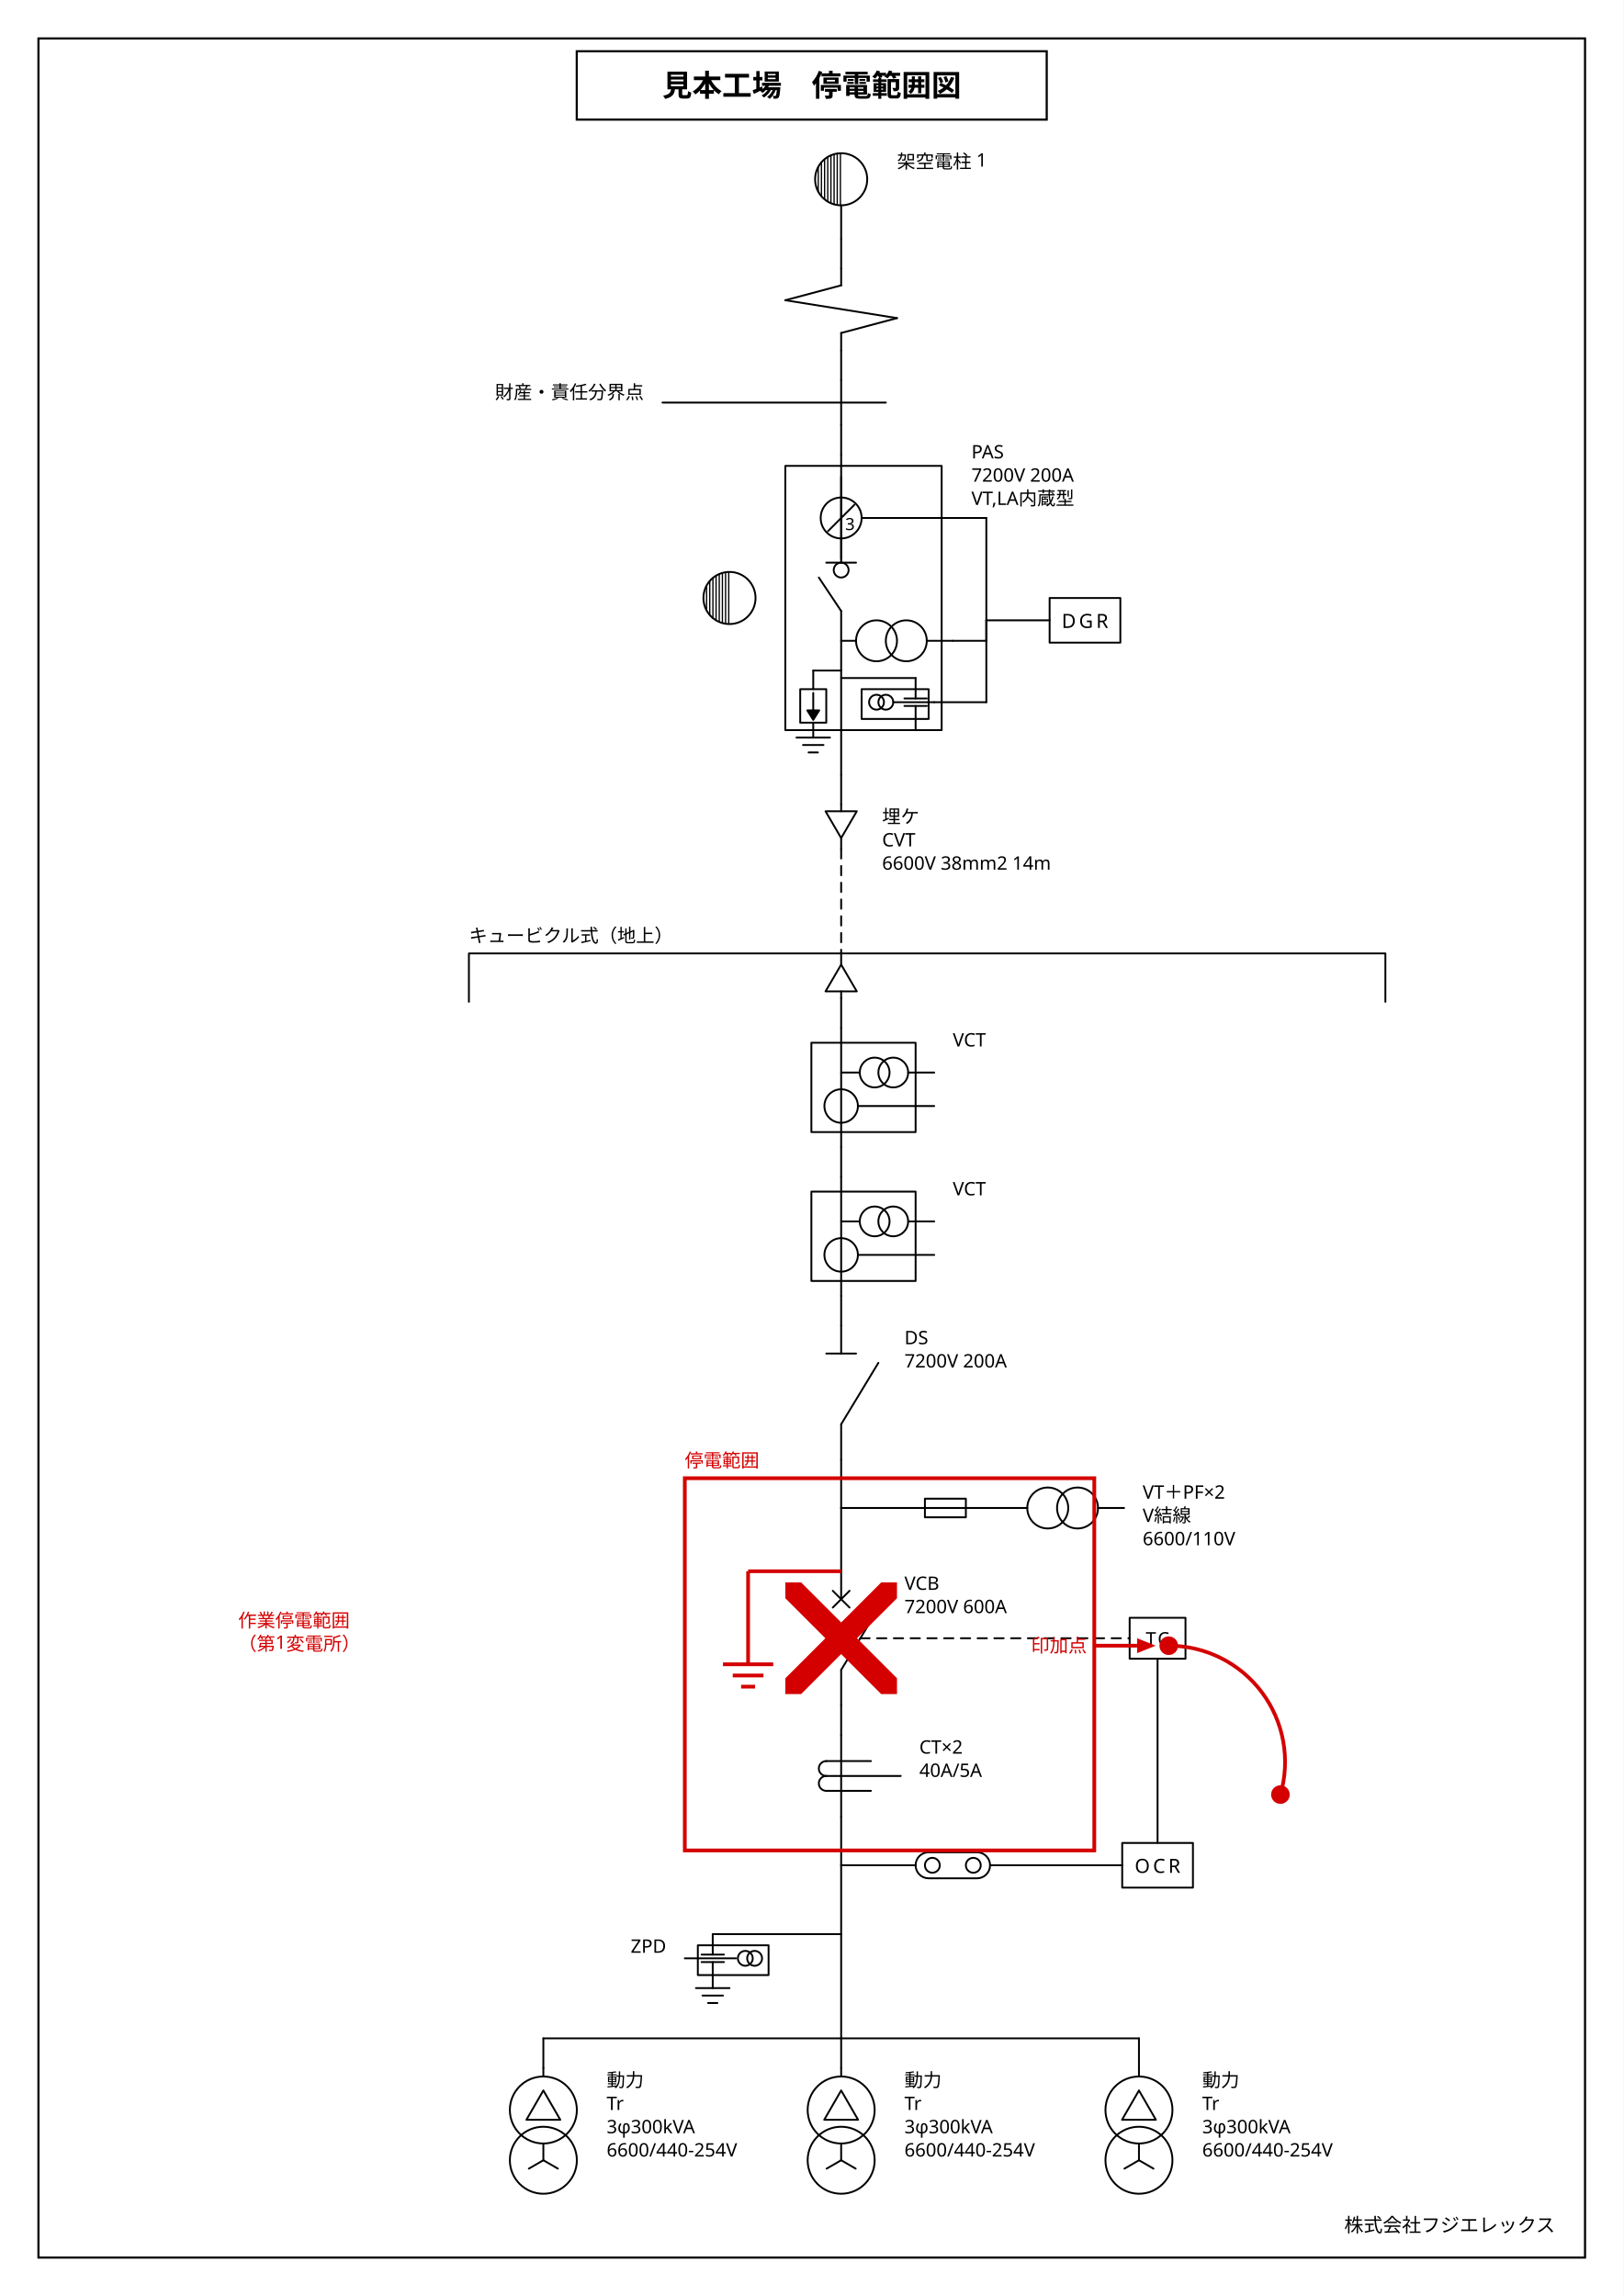
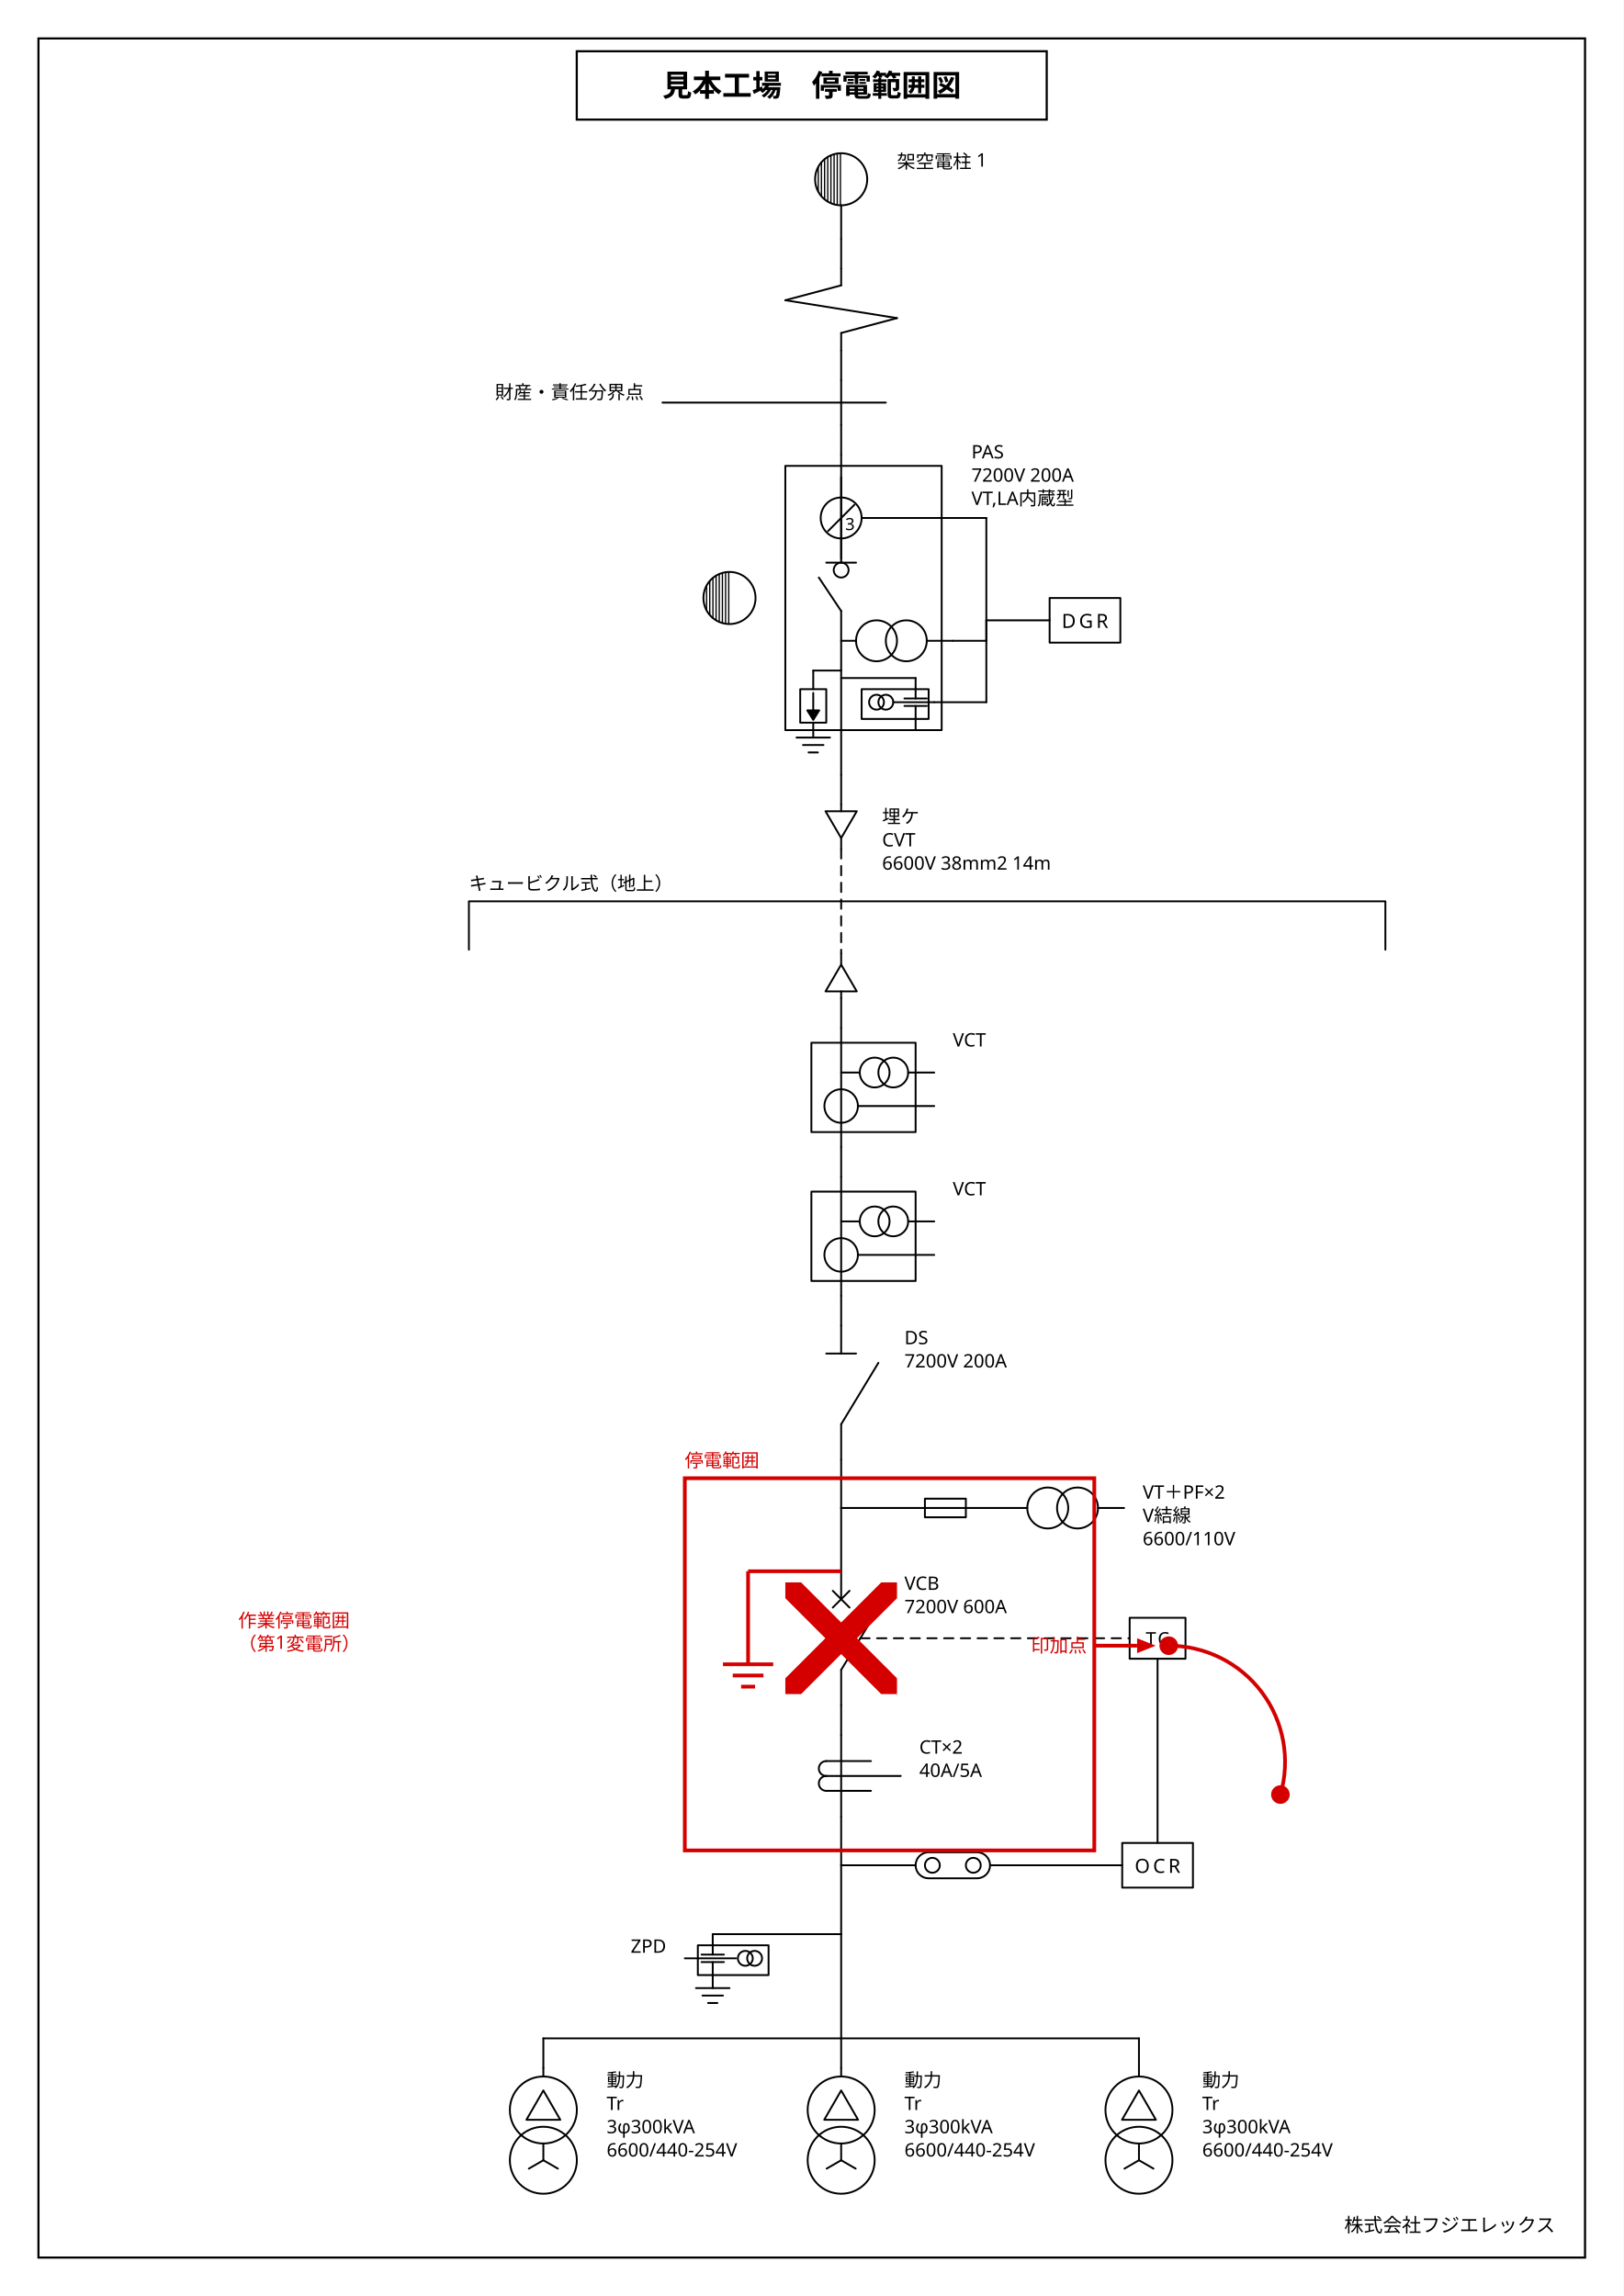
<svg xmlns="http://www.w3.org/2000/svg" viewBox="0 0 760 1075" width="760" height="1075">
  <rect x="0" y="0" width="760" height="1075" fill="#fff" />
  <g stroke="#000" fill="none">
    <rect x="18" y="18" width="724" height="1039" stroke-width="1" />
    <rect x="270" y="24" width="220" height="32" stroke-width="1" />
  </g>
  <text x="380" y="45" font-size="14" font-weight="700" text-anchor="middle" font-family="IPAGothic, 'IPAゴシック', 'Noto Sans JP', 'Hiragino Kaku Gothic ProN', 'Yu Gothic', sans-serif" fill="#000">見本工場　停電範囲図</text>
  <text x="728" y="1045" font-size="9" text-anchor="end" font-family="IPAGothic, 'IPAゴシック', 'Noto Sans JP', 'Hiragino Kaku Gothic ProN', 'Yu Gothic', sans-serif" fill="#000">株式会社フジエレックス</text>
  <g transform="translate(393.77 70) scale(0.8713)">
    <g stroke="#000" fill="none" stroke-linecap="round" stroke-linejoin="round" color="#000">
-       <path d="M -200 432 L 292.4 432 M -200 432 L -200 458 M 292.4 432 L 292.4 458" fill="none" stroke-width="1" />
-       <text x="-200" y="426" font-size="10" font-family="IPAGothic, 'IPAゴシック', 'Noto Sans JP', 'Hiragino Kaku Gothic ProN', 'Yu Gothic', sans-serif" fill="currentColor" stroke="none">キュービクル式（地上）</text>
+       <path d="M -200 404 L 292.4 404 M -200 404 L -200 430 M 292.4 404 L 292.4 430" fill="none" stroke-width="1" />
+       <text x="-200" y="398" font-size="10" font-family="IPAGothic, 'IPAゴシック', 'Noto Sans JP', 'Hiragino Kaku Gothic ProN', 'Yu Gothic', sans-serif" fill="currentColor" stroke="none">キュービクル式（地上）</text>
      <line x1="0" y1="48" x2="0" y2="64" stroke-width="1" />
      <line x1="0" y1="108" x2="0" y2="124" stroke-width="1" />
      <line x1="0" y1="148" x2="0" y2="164" stroke-width="1" />
      <line x1="0" y1="280" x2="-15" y2="280" stroke-width="1" />
      <line x1="0" y1="284" x2="40" y2="284" stroke-width="1" />
      <line x1="32" y1="198" x2="78" y2="198" stroke-width="1" />
      <line x1="78" y1="198" x2="78" y2="253" stroke-width="1" />
      <line x1="60" y1="264" x2="78" y2="264" stroke-width="1" />
      <line x1="78" y1="264" x2="78" y2="253" stroke-width="1" />
      <line x1="50" y1="297" x2="78" y2="297" stroke-width="1" />
      <line x1="78" y1="297" x2="78" y2="253" stroke-width="1" />
      <line x1="78" y1="253" x2="112" y2="253" stroke-width="1" />
      <line x1="0" y1="336" x2="0" y2="352" stroke-width="1" />
      <line x1="0" y1="376" x2="0" y2="432" stroke-width="1" stroke-dasharray="5 4" />
      <line x1="0" y1="456" x2="0" y2="472" stroke-width="1" />
      <line x1="0" y1="536" x2="0" y2="552" stroke-width="1" />
      <line x1="0" y1="616" x2="0" y2="632" stroke-width="1" />
      <line x1="0" y1="704" x2="0" y2="730" stroke-width="1" />
      <line x1="0" y1="730" x2="34" y2="730" stroke-width="1" />
      <line x1="78" y1="730" x2="92" y2="730" stroke-width="1" />
      <line x1="0" y1="730" x2="0" y2="764" stroke-width="1" />
      <line x1="0" y1="836" x2="0" y2="852" stroke-width="1" />
      <line x1="0" y1="896" x2="0" y2="922" stroke-width="1" />
      <line x1="0" y1="922" x2="34" y2="922" stroke-width="1" />
      <line x1="86" y1="922" x2="151" y2="922" stroke-width="1" />
      <line x1="10.303" y1="800" x2="155" y2="800" stroke-width="1" stroke-dasharray="5 4" />
      <line x1="170" y1="811" x2="170" y2="910" stroke-width="1" />
      <line x1="0" y1="922" x2="0" y2="959" stroke-width="1" />
      <line x1="0" y1="959" x2="-69" y2="959" stroke-width="1" />
      <line x1="0" y1="959" x2="0" y2="1015" stroke-width="1" />
      <line x1="-160" y1="1015" x2="160" y2="1015" stroke-width="1" />
      <line x1="-160" y1="1015" x2="-160" y2="1031" stroke-width="1" />
      <line x1="0" y1="1015" x2="0" y2="1031" stroke-width="1" />
      <line x1="160" y1="1015" x2="160" y2="1031" stroke-width="1" />
      <text x="-324" y="794" font-size="10" text-anchor="start" font-family="IPAGothic, 'IPAゴシック', 'Noto Sans JP', 'Hiragino Kaku Gothic ProN', 'Yu Gothic', sans-serif" fill="#d40000" stroke="none">
        <tspan x="-324" dy="0">作業停電範囲</tspan>
        <tspan x="-324" dy="12.5">（第1変電所）</tspan>
      </text>
      <text x="-84" y="708" font-size="10" text-anchor="start" font-family="IPAGothic, 'IPAゴシック', 'Noto Sans JP', 'Hiragino Kaku Gothic ProN', 'Yu Gothic', sans-serif" fill="#d40000" stroke="none">
        <tspan x="-84" dy="0">停電範囲</tspan>
      </text>
      <text x="132" y="807.5" font-size="10" text-anchor="end" font-family="IPAGothic, 'IPAゴシック', 'Noto Sans JP', 'Hiragino Kaku Gothic ProN', 'Yu Gothic', sans-serif" fill="#d40000" stroke="none">
        <tspan x="132" dy="0">印加点</tspan>
      </text>
      <g transform="translate(-16 0)">
        <circle cx="16" cy="16" r="14" fill="none" stroke-width="1" />
        <line x1="3.7" y1="9.313" x2="3.7" y2="22.687" stroke-width="0.7" />
        <line x1="5.4" y1="6.855" x2="5.4" y2="25.145" stroke-width="0.7" />
        <line x1="7.1" y1="5.193" x2="7.1" y2="26.807" stroke-width="0.7" />
        <line x1="8.8" y1="3.993" x2="8.8" y2="28.007" stroke-width="0.7" />
        <line x1="10.5" y1="3.126" x2="10.5" y2="28.874" stroke-width="0.7" />
        <line x1="12.2" y1="2.526" x2="12.2" y2="29.474" stroke-width="0.7" />
        <line x1="13.9" y1="2.158" x2="13.9" y2="29.842" stroke-width="0.7" />
        <line x1="15.6" y1="2.006" x2="15.6" y2="29.994" stroke-width="0.7" />
        <line x1="16" y1="30" x2="16" y2="48" stroke-width="1" />
      </g>
      <text x="30" y="10" font-size="10" text-anchor="start" font-family="IPAGothic, 'IPAゴシック', 'Noto Sans JP', 'Hiragino Kaku Gothic ProN', 'Yu Gothic', sans-serif" fill="currentColor" stroke="none">
        <tspan x="30" dy="0">架空電柱 1</tspan>
      </text>
      <g transform="translate(-30 64)">
        <line x1="30" y1="0" x2="30" y2="9" stroke-width="1" />
        <line x1="30" y1="9" x2="0" y2="17" stroke-width="1" />
        <line x1="0" y1="17" x2="60" y2="26.6" stroke-width="1" />
        <line x1="60" y1="26.6" x2="30" y2="34.6" stroke-width="1" />
        <line x1="30" y1="34.6" x2="30" y2="44" stroke-width="1" />
      </g>
      <g transform="translate(-96 124)">
        <line x1="96" y1="0" x2="96" y2="24" stroke-width="1" />
        <line x1="0" y1="12" x2="120" y2="12" stroke-width="1" />
      </g>
      <text x="-106" y="134" font-size="10" text-anchor="end" font-family="IPAGothic, 'IPAゴシック', 'Noto Sans JP', 'Hiragino Kaku Gothic ProN', 'Yu Gothic', sans-serif" fill="currentColor" stroke="none">
        <tspan x="-106" dy="0">財産・責任分界点</tspan>
      </text>
      <g transform="translate(-36 164)">
        <line x1="36" y1="0" x2="36" y2="6" stroke-width="1" />
        <rect x="6" y="6" width="84" height="142" fill="none" stroke-width="1" />
        <line x1="36" y1="6" x2="36" y2="58" stroke-width="1" />
        <line x1="28" y1="58" x2="44" y2="58" stroke-width="1" />
        <circle cx="36" cy="62" r="4" fill="none" stroke-width="1" />
        <line x1="36" y1="84" x2="24" y2="66" stroke-width="1" />
        <line x1="36" y1="84" x2="36" y2="172" stroke-width="1" />
      </g>
      <text x="70" y="166" font-size="10" text-anchor="start" font-family="IPAGothic, 'IPAゴシック', 'Noto Sans JP', 'Hiragino Kaku Gothic ProN', 'Yu Gothic', sans-serif" fill="currentColor" stroke="none">
        <tspan x="70" dy="0">PAS</tspan>
        <tspan x="70" dy="12.5">7200V 200A</tspan>
        <tspan x="70" dy="12.5">VT,LA内蔵型</tspan>
      </text>
      <g transform="translate(-76 225)">
        <circle cx="16" cy="16" r="14" fill="none" stroke-width="1" />
        <line x1="3.7" y1="9.313" x2="3.7" y2="22.687" stroke-width="0.7" />
        <line x1="5.4" y1="6.855" x2="5.4" y2="25.145" stroke-width="0.7" />
        <line x1="7.1" y1="5.193" x2="7.1" y2="26.807" stroke-width="0.7" />
        <line x1="8.8" y1="3.993" x2="8.8" y2="28.007" stroke-width="0.7" />
        <line x1="10.5" y1="3.126" x2="10.5" y2="28.874" stroke-width="0.7" />
        <line x1="12.2" y1="2.526" x2="12.2" y2="29.474" stroke-width="0.7" />
        <line x1="13.9" y1="2.158" x2="13.9" y2="29.842" stroke-width="0.7" />
        <line x1="15.6" y1="2.006" x2="15.6" y2="29.994" stroke-width="0.7" />
      </g>
      <g transform="translate(-20 176)">
        <line x1="20" y1="0" x2="20" y2="44" stroke-width="1" />
        <circle cx="20" cy="22" r="11" fill="none" stroke-width="1" />
        <line x1="12.929" y1="29.071" x2="27.071" y2="14.929" stroke-width="1" />
        <text x="24.75" y="25" font-size="9" text-anchor="middle" dominant-baseline="central" font-family="IPAGothic, 'IPAゴシック', 'Noto Sans JP', 'Hiragino Kaku Gothic ProN', 'Yu Gothic', sans-serif" fill="currentColor" stroke="none">3</text>
        <line x1="31" y1="22" x2="52" y2="22" stroke-width="1" />
      </g>
      <g transform="translate(0 249)">
        <line x1="0" y1="15" x2="8" y2="15" stroke-width="1" />
        <circle cx="19" cy="15" r="11" fill="none" stroke-width="1" />
        <circle cx="35" cy="15" r="11" fill="none" stroke-width="1" />
        <line x1="46" y1="15" x2="60" y2="15" stroke-width="1" />
      </g>
      <g transform="translate(-35 280)">
        <line x1="20" y1="0" x2="20" y2="10" stroke-width="1" />
        <rect x="13" y="10" width="14" height="18" fill="none" stroke-width="1" />
        <line x1="20" y1="12" x2="20" y2="23" stroke-width="1" />
        <polygon points="16.8,21.38 20,26.5 23.2,21.38" fill="currentColor" stroke-width="1" />
        <line x1="20" y1="28" x2="20" y2="36" stroke-width="1" />
        <line x1="11" y1="36" x2="29" y2="36" stroke-width="1" />
        <line x1="14.5" y1="40" x2="25.5" y2="40" stroke-width="1" />
        <line x1="17.5" y1="44" x2="22.5" y2="44" stroke-width="1" />
      </g>
      <g transform="translate(10 284)">
        <line x1="30" y1="0" x2="30" y2="11" stroke-width="1" />
        <rect x="1" y="6" width="36" height="16" fill="none" stroke-width="1" />
        <line x1="24" y1="11" x2="36" y2="11" stroke-width="1" />
        <line x1="24" y1="15" x2="36" y2="15" stroke-width="1" />
        <line x1="30" y1="15" x2="30" y2="28" stroke-width="1" />
        <line x1="18" y1="13" x2="40" y2="13" stroke-width="1" />
        <circle cx="9" cy="13" r="4" fill="none" stroke-width="1" />
        <circle cx="14" cy="13" r="4" fill="none" stroke-width="1" />
      </g>
      <g transform="translate(112 241)">
        <rect x="0" y="0" width="38" height="24" fill="none" stroke-width="1" />
        <text x="19" y="12" font-size="10.5" text-anchor="middle" dominant-baseline="central" font-family="IPAGothic, 'IPAゴシック', 'Noto Sans JP', 'Hiragino Kaku Gothic ProN', 'Yu Gothic', sans-serif" letter-spacing="1.6" fill="currentColor" stroke="none">DGR</text>
      </g>
      <g transform="translate(-12 352)">
        <line x1="12" y1="0" x2="12" y2="3.6" stroke-width="1" />
        <polygon points="3.6,3.6 20.4,3.6 12,18" fill="none" stroke-width="1" />
        <line x1="12" y1="18" x2="12" y2="24" stroke-width="1" />
      </g>
      <text x="22" y="362" font-size="10" text-anchor="start" font-family="IPAGothic, 'IPAゴシック', 'Noto Sans JP', 'Hiragino Kaku Gothic ProN', 'Yu Gothic', sans-serif" fill="currentColor" stroke="none">
        <tspan x="22" dy="0">埋ケ</tspan>
        <tspan x="22" dy="12.5">CVT</tspan>
        <tspan x="22" dy="12.5">6600V 38mm2 14m</tspan>
      </text>
      <g transform="translate(-12 432) rotate(180 12 12)">
        <line x1="12" y1="0" x2="12" y2="3.6" stroke-width="1" />
        <polygon points="3.6,3.6 20.4,3.6 12,18" fill="none" stroke-width="1" />
        <line x1="12" y1="18" x2="12" y2="24" stroke-width="1" />
      </g>
      <g transform="translate(-22 472)">
        <line x1="22" y1="0" x2="22" y2="64" stroke-width="1" />
        <rect x="6" y="8" width="56" height="48" fill="none" stroke-width="1" />
        <line x1="22" y1="24" x2="32" y2="24" stroke-width="1" />
        <circle cx="40" cy="24" r="8" fill="none" stroke-width="1" />
        <circle cx="50" cy="24" r="8" fill="none" stroke-width="1" />
        <line x1="58" y1="24" x2="72" y2="24" stroke-width="1" />
        <circle cx="22" cy="42" r="9" fill="none" stroke-width="1" />
        <line x1="31" y1="42" x2="72" y2="42" stroke-width="1" />
      </g>
      <text x="60" y="482" font-size="10" text-anchor="start" font-family="IPAGothic, 'IPAゴシック', 'Noto Sans JP', 'Hiragino Kaku Gothic ProN', 'Yu Gothic', sans-serif" fill="currentColor" stroke="none">
        <tspan x="60" dy="0">VCT</tspan>
      </text>
      <g transform="translate(-22 552)">
        <line x1="22" y1="0" x2="22" y2="64" stroke-width="1" />
        <rect x="6" y="8" width="56" height="48" fill="none" stroke-width="1" />
        <line x1="22" y1="24" x2="32" y2="24" stroke-width="1" />
        <circle cx="40" cy="24" r="8" fill="none" stroke-width="1" />
        <circle cx="50" cy="24" r="8" fill="none" stroke-width="1" />
        <line x1="58" y1="24" x2="72" y2="24" stroke-width="1" />
        <circle cx="22" cy="42" r="9" fill="none" stroke-width="1" />
        <line x1="31" y1="42" x2="72" y2="42" stroke-width="1" />
      </g>
      <text x="60" y="562" font-size="10" text-anchor="start" font-family="IPAGothic, 'IPAゴシック', 'Noto Sans JP', 'Hiragino Kaku Gothic ProN', 'Yu Gothic', sans-serif" fill="currentColor" stroke="none">
        <tspan x="60" dy="0">VCT</tspan>
      </text>
      <g transform="translate(-24 632)">
        <line x1="24" y1="0" x2="24" y2="15" stroke-width="1" />
        <line x1="16" y1="15" x2="32" y2="15" stroke-width="1" />
        <line x1="24" y1="53" x2="44" y2="20" stroke-width="1" />
        <line x1="24" y1="53" x2="24" y2="72" stroke-width="1" />
      </g>
      <text x="34" y="642" font-size="10" text-anchor="start" font-family="IPAGothic, 'IPAゴシック', 'Noto Sans JP', 'Hiragino Kaku Gothic ProN', 'Yu Gothic', sans-serif" fill="currentColor" stroke="none">
        <tspan x="34" dy="0">DS</tspan>
        <tspan x="34" dy="12.5">7200V 200A</tspan>
      </text>
      <g transform="translate(36 708) rotate(-90 20 22)">
        <line x1="20" y1="0" x2="20" y2="44" stroke-width="1" />
        <rect x="15" y="11" width="10" height="22" fill="none" stroke-width="1" />
      </g>
      <g transform="translate(92 715)">
        <line x1="0" y1="15" x2="8" y2="15" stroke-width="1" />
        <circle cx="19" cy="15" r="11" fill="none" stroke-width="1" />
        <circle cx="35" cy="15" r="11" fill="none" stroke-width="1" />
        <line x1="46" y1="15" x2="60" y2="15" stroke-width="1" />
      </g>
      <text x="162" y="725" font-size="10" text-anchor="start" font-family="IPAGothic, 'IPAゴシック', 'Noto Sans JP', 'Hiragino Kaku Gothic ProN', 'Yu Gothic', sans-serif" fill="currentColor" stroke="none">
        <tspan x="162" dy="0">VT＋PF×2</tspan>
        <tspan x="162" dy="12.5">V結線</tspan>
        <tspan x="162" dy="12.5">6600/110V</tspan>
      </text>
      <g transform="translate(-24 764)">
        <line x1="24" y1="0" x2="24" y2="15" stroke-width="1" />
        <line x1="19.5" y1="10.5" x2="28.5" y2="19.5" stroke-width="1" />
        <line x1="28.5" y1="10.5" x2="19.5" y2="19.5" stroke-width="1" />
        <line x1="24" y1="53" x2="44" y2="20" stroke-width="1" />
        <line x1="24" y1="53" x2="24" y2="72" stroke-width="1" />
      </g>
      <text x="34" y="774" font-size="10" text-anchor="start" font-family="IPAGothic, 'IPAゴシック', 'Noto Sans JP', 'Hiragino Kaku Gothic ProN', 'Yu Gothic', sans-serif" fill="currentColor" stroke="none">
        <tspan x="34" dy="0">VCB</tspan>
        <tspan x="34" dy="12.5">7200V 600A</tspan>
      </text>
      <g transform="translate(-24 852)">
        <line x1="24" y1="0" x2="24" y2="44" stroke-width="1" />
        <line x1="16" y1="14" x2="40" y2="14" stroke-width="1" />
        <line x1="16" y1="30" x2="40" y2="30" stroke-width="1" />
        <line x1="16" y1="22" x2="56" y2="22" stroke-width="1" />
        <path d="M 16 14 A 4 4 0 0 0 16 22" fill="none" stroke-width="1" />
        <path d="M 16 22 A 4 4 0 0 0 16 30" fill="none" stroke-width="1" />
      </g>
      <text x="42" y="862" font-size="10" text-anchor="start" font-family="IPAGothic, 'IPAゴシック', 'Noto Sans JP', 'Hiragino Kaku Gothic ProN', 'Yu Gothic', sans-serif" fill="currentColor" stroke="none">
        <tspan x="42" dy="0">CT×2</tspan>
        <tspan x="42" dy="12.5">40A/5A</tspan>
      </text>
      <g transform="translate(34 911)">
        <line x1="0" y1="11" x2="6" y2="11" stroke-width="1" />
        <rect x="6" y="4" width="40" height="14" rx="7" fill="none" stroke-width="1" />
        <circle cx="15" cy="11" r="4" fill="none" stroke-width="1" />
        <circle cx="37" cy="11" r="4" fill="none" stroke-width="1" />
        <line x1="46" y1="11" x2="52" y2="11" stroke-width="1" />
      </g>
      <g transform="translate(151 910)">
        <rect x="0" y="0" width="38" height="24" fill="none" stroke-width="1" />
        <text x="19" y="12" font-size="10.5" text-anchor="middle" dominant-baseline="central" font-family="IPAGothic, 'IPAゴシック', 'Noto Sans JP', 'Hiragino Kaku Gothic ProN', 'Yu Gothic', sans-serif" letter-spacing="1.6" fill="currentColor" stroke="none">OCR</text>
      </g>
      <g transform="translate(155 789)">
        <rect x="0" y="0" width="30" height="22" fill="none" stroke-width="1" />
        <text x="15" y="11" font-size="10" text-anchor="middle" dominant-baseline="central" font-family="IPAGothic, 'IPAゴシック', 'Noto Sans JP', 'Hiragino Kaku Gothic ProN', 'Yu Gothic', sans-serif" letter-spacing="1" fill="currentColor" stroke="none">TC</text>
      </g>
      <g transform="translate(-84 959)">
        <line x1="15" y1="0" x2="15" y2="11" stroke-width="1" />
        <rect x="7" y="6" width="38" height="16" fill="none" stroke-width="1" />
        <line x1="9" y1="11" x2="21" y2="11" stroke-width="1" />
        <line x1="9" y1="15" x2="21" y2="15" stroke-width="1" />
        <line x1="15" y1="15" x2="15" y2="29" stroke-width="1" />
        <line x1="6" y1="29" x2="24" y2="29" stroke-width="1" />
        <line x1="9.5" y1="33" x2="20.5" y2="33" stroke-width="1" />
        <line x1="12.5" y1="37" x2="17.5" y2="37" stroke-width="1" />
        <line x1="0" y1="13" x2="27.5" y2="13" stroke-width="1" />
        <circle cx="32.5" cy="13" r="4" fill="none" stroke-width="1" />
        <circle cx="37.5" cy="13" r="4" fill="none" stroke-width="1" />
      </g>
      <text x="-94" y="969" font-size="10" text-anchor="end" font-family="IPAGothic, 'IPAゴシック', 'Noto Sans JP', 'Hiragino Kaku Gothic ProN', 'Yu Gothic', sans-serif" fill="currentColor" stroke="none">
        <tspan x="-94" dy="0">ZPD</tspan>
      </text>
      <g transform="translate(-184 1031)">
        <line x1="24" y1="0" x2="24" y2="4.5" stroke-width="1" />
        <circle cx="24" cy="22.5" r="18" fill="none" stroke-width="1" />
        <circle cx="24" cy="49.5" r="18" fill="none" stroke-width="1" />
        <polygon points="24,12 33.093,27.75 14.907,27.75" fill="none" stroke-width="1" />
        <line x1="24" y1="49.5" x2="24" y2="40.5" stroke-width="1" />
        <line x1="24" y1="49.5" x2="31.794" y2="54" stroke-width="1" />
        <line x1="24" y1="49.5" x2="16.206" y2="54" stroke-width="1" />
      </g>
      <text x="-126" y="1041" font-size="10" text-anchor="start" font-family="IPAGothic, 'IPAゴシック', 'Noto Sans JP', 'Hiragino Kaku Gothic ProN', 'Yu Gothic', sans-serif" fill="currentColor" stroke="none">
        <tspan x="-126" dy="0">動力</tspan>
        <tspan x="-126" dy="12.5">Tr</tspan>
        <tspan x="-126" dy="12.5">3φ300kVA</tspan>
        <tspan x="-126" dy="12.5">6600/440-254V</tspan>
      </text>
      <g transform="translate(-24 1031)">
        <line x1="24" y1="0" x2="24" y2="4.5" stroke-width="1" />
        <circle cx="24" cy="22.5" r="18" fill="none" stroke-width="1" />
        <circle cx="24" cy="49.5" r="18" fill="none" stroke-width="1" />
        <polygon points="24,12 33.093,27.75 14.907,27.75" fill="none" stroke-width="1" />
        <line x1="24" y1="49.5" x2="24" y2="40.5" stroke-width="1" />
        <line x1="24" y1="49.5" x2="31.794" y2="54" stroke-width="1" />
        <line x1="24" y1="49.5" x2="16.206" y2="54" stroke-width="1" />
      </g>
      <text x="34" y="1041" font-size="10" text-anchor="start" font-family="IPAGothic, 'IPAゴシック', 'Noto Sans JP', 'Hiragino Kaku Gothic ProN', 'Yu Gothic', sans-serif" fill="currentColor" stroke="none">
        <tspan x="34" dy="0">動力</tspan>
        <tspan x="34" dy="12.5">Tr</tspan>
        <tspan x="34" dy="12.5">3φ300kVA</tspan>
        <tspan x="34" dy="12.5">6600/440-254V</tspan>
      </text>
      <g transform="translate(136 1031)">
        <line x1="24" y1="0" x2="24" y2="4.5" stroke-width="1" />
        <circle cx="24" cy="22.5" r="18" fill="none" stroke-width="1" />
        <circle cx="24" cy="49.5" r="18" fill="none" stroke-width="1" />
        <polygon points="24,12 33.093,27.75 14.907,27.75" fill="none" stroke-width="1" />
        <line x1="24" y1="49.5" x2="24" y2="40.5" stroke-width="1" />
        <line x1="24" y1="49.5" x2="31.794" y2="54" stroke-width="1" />
        <line x1="24" y1="49.5" x2="16.206" y2="54" stroke-width="1" />
      </g>
      <text x="194" y="1041" font-size="10" text-anchor="start" font-family="IPAGothic, 'IPAゴシック', 'Noto Sans JP', 'Hiragino Kaku Gothic ProN', 'Yu Gothic', sans-serif" fill="currentColor" stroke="none">
        <tspan x="194" dy="0">動力</tspan>
        <tspan x="194" dy="12.5">Tr</tspan>
        <tspan x="194" dy="12.5">3φ300kVA</tspan>
        <tspan x="194" dy="12.5">6600/440-254V</tspan>
      </text>
      <rect x="-84" y="714" width="220" height="200" fill="none" stroke="#d40000" stroke-width="2" stroke-linejoin="miter" />
      <polygon points="-30,770 -21.51,770 0,791.51 21.51,770 30,770 30,778.49 8.49,800 30,821.51 30,830 21.51,830 0,808.49 -21.51,830 -30,830 -30,821.51 -8.49,800 -30,778.49" fill="#d40000" stroke="none" />
      <g transform="translate(0 764)" stroke="#d40000" fill="none" stroke-linecap="butt">
        <line x1="0" y1="0" x2="-50" y2="0" stroke-width="2" />
        <line x1="-50" y1="0" x2="-50" y2="50" stroke-width="2" />
        <line x1="-63.5" y1="50" x2="-36.5" y2="50" stroke-width="2" />
        <line x1="-58.25" y1="56" x2="-41.75" y2="56" stroke-width="2" />
        <line x1="-53.75" y1="62" x2="-46.25" y2="62" stroke-width="2" />
      </g>
      <path d="M 176 804 A 62.5 62.5 0 0 1 236 884" fill="none" stroke="#d40000" stroke-width="2" stroke-linecap="round" />
      <circle cx="176" cy="804" r="5" fill="#d40000" stroke="none" />
      <circle cx="236" cy="884" r="5" fill="#d40000" stroke="none" />
      <line x1="136" y1="804" x2="159" y2="804" stroke="#d40000" stroke-width="2" stroke-linecap="butt" />
      <polygon points="169,804 159,800 159,808" fill="#d40000" stroke="none" />
    </g>
  </g>
</svg>
